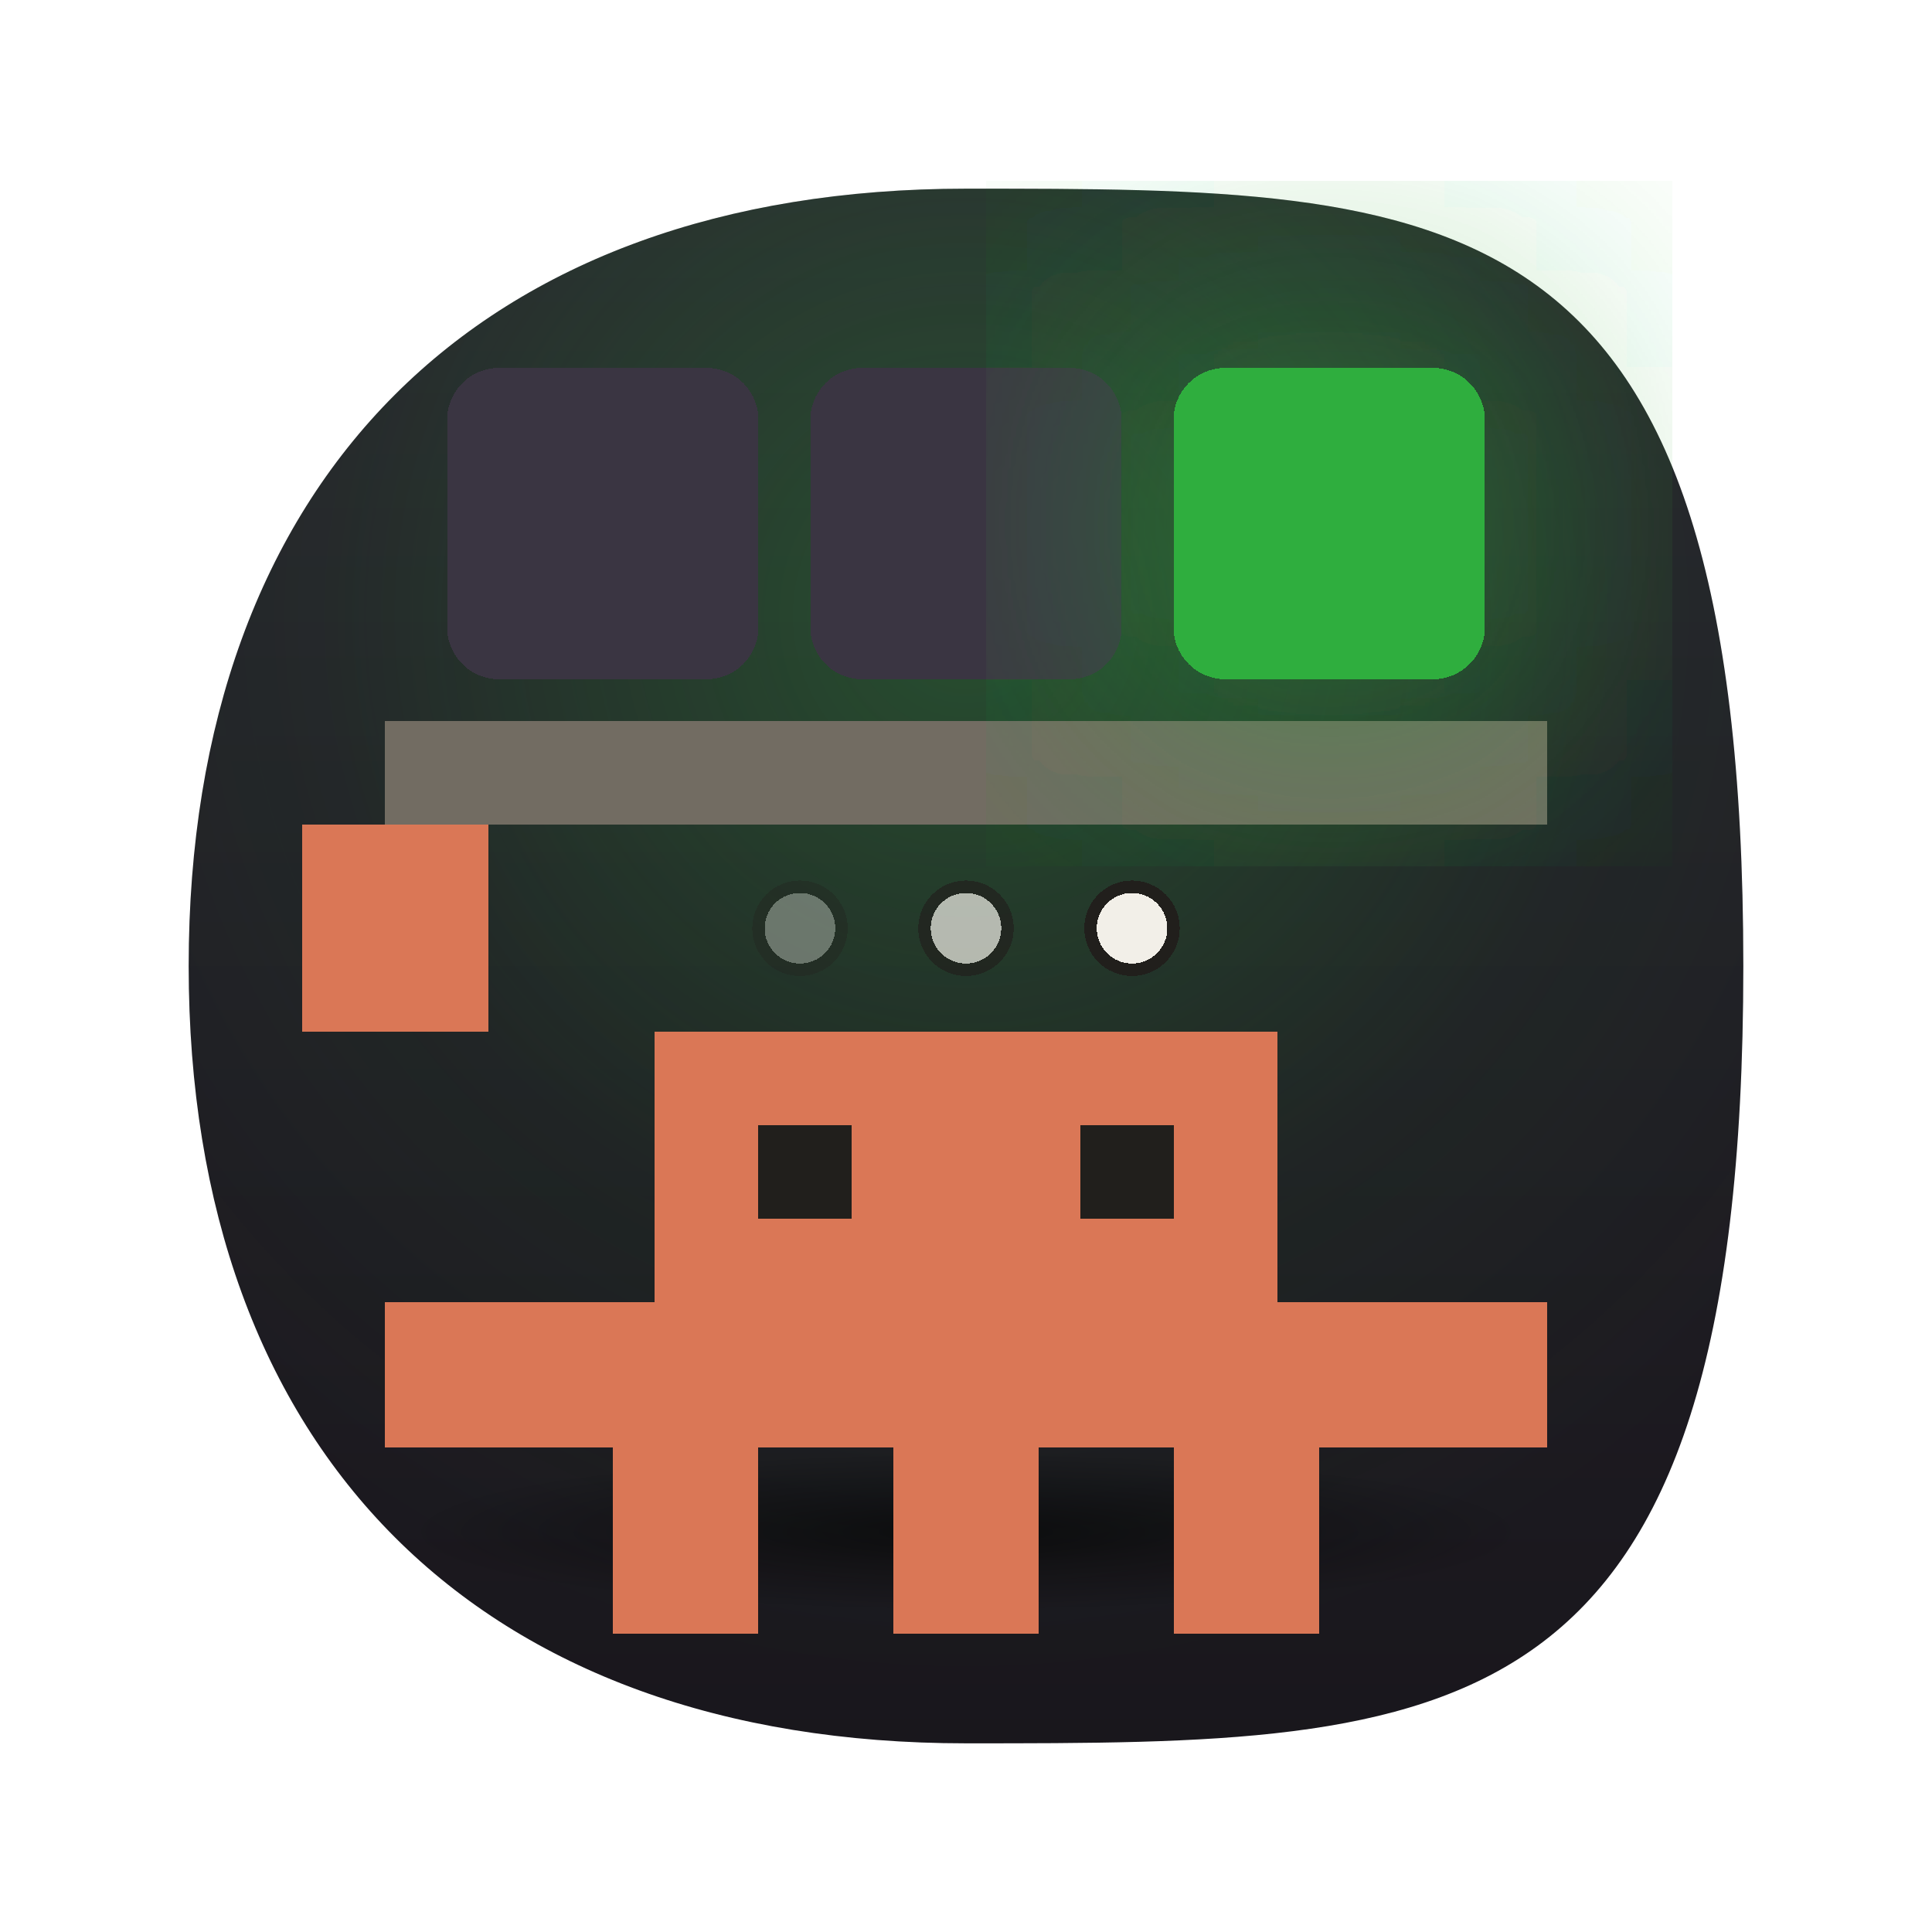
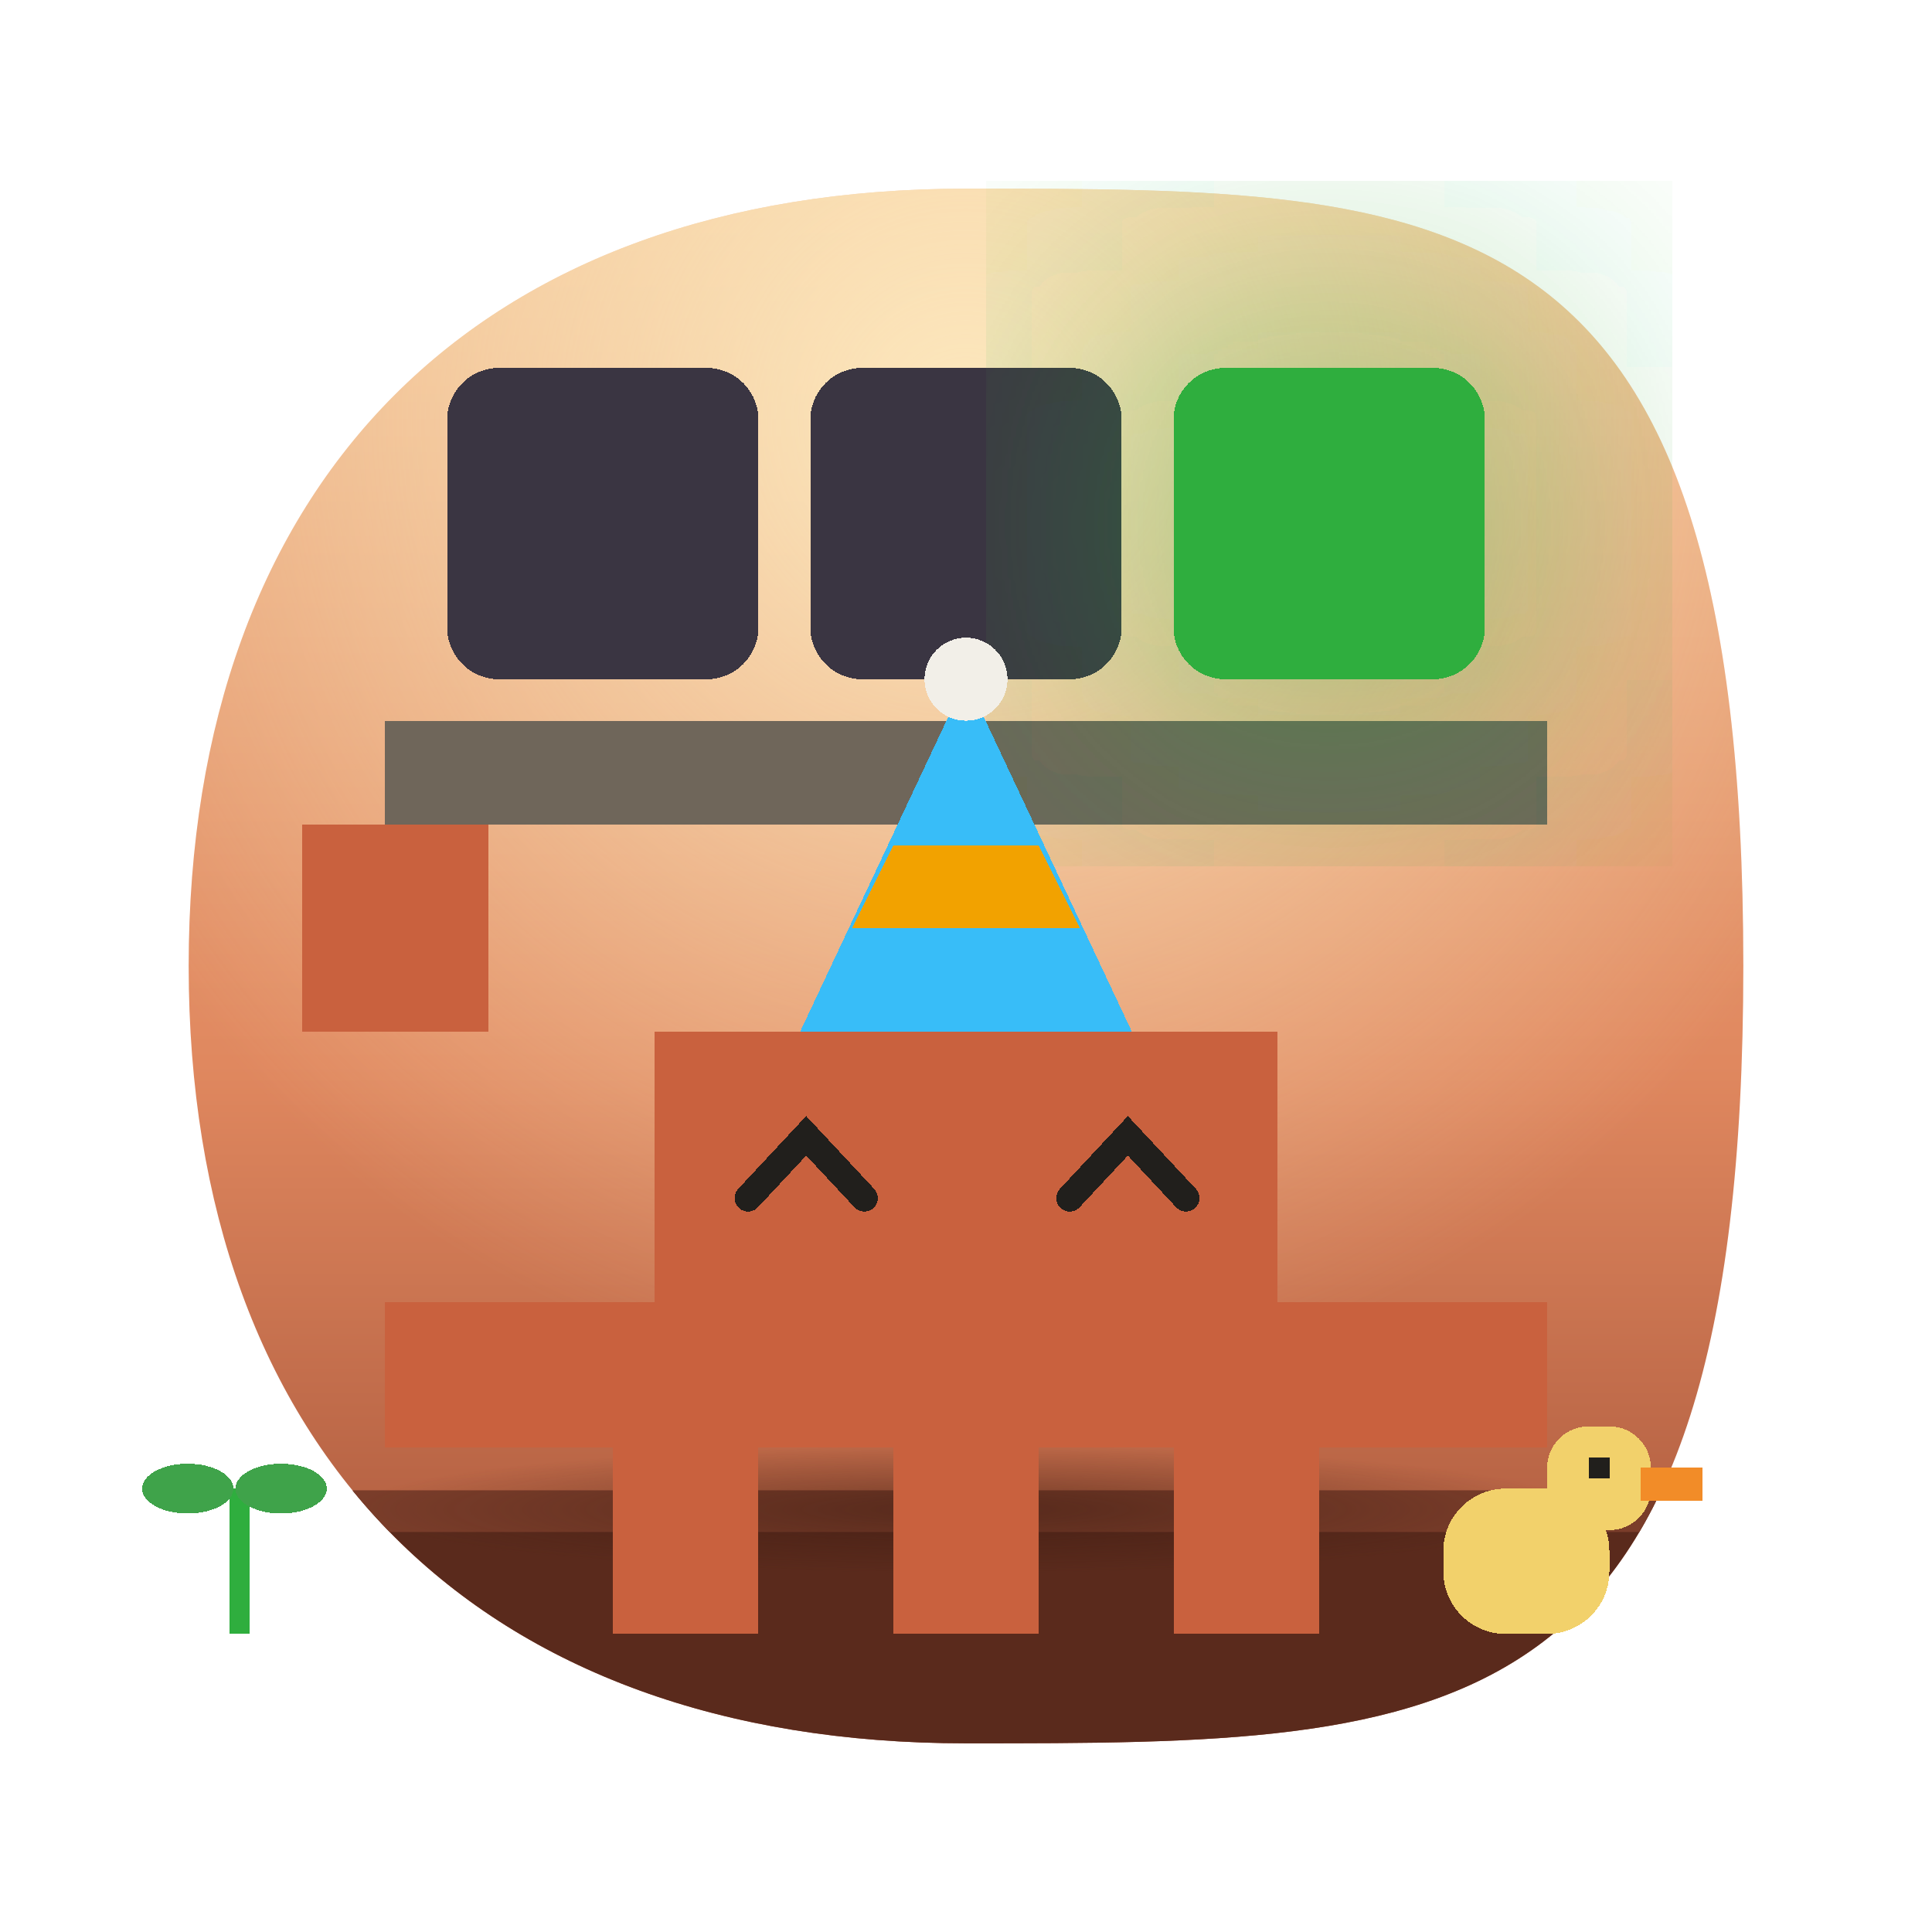
<svg xmlns="http://www.w3.org/2000/svg" viewBox="0 0 1024 1024" width="1024" height="1024">
  <defs>
    <linearGradient id="bg" x1="0" y1="0" x2="0" y2="1">
-       <stop offset="0" stop-color="#2a2630" />
-       <stop offset="1" stop-color="#17151a" />
+       <stop offset="0" stop-color="#f4c89a" />
+       <stop offset="0.55" stop-color="#e0885f" />
+       <stop offset="1" stop-color="#8f3f2a" />
    </linearGradient>
-     <radialGradient id="glow" cx="0.5" cy="0.32" r="0.55">
-       <stop offset="0" stop-color="#2fae3e" stop-opacity="0.32" />
-       <stop offset="0.6" stop-color="#2fae3e" stop-opacity="0.06" />
-       <stop offset="1" stop-color="#2fae3e" stop-opacity="0" />
+     <radialGradient id="sun" cx="0.5" cy="0.22" r="0.5">
+       <stop offset="0" stop-color="#fff2c8" stop-opacity="0.85" />
+       <stop offset="1" stop-color="#fff2c8" stop-opacity="0" />
    </radialGradient>
    <radialGradient id="floor" cx="0.5" cy="0.5" r="0.5">
-       <stop offset="0" stop-color="#000" stop-opacity="0.55" />
-       <stop offset="1" stop-color="#000" stop-opacity="0" />
+       <stop offset="0" stop-color="#3a1a10" stop-opacity="0.55" />
+       <stop offset="1" stop-color="#3a1a10" stop-opacity="0" />
    </radialGradient>
-     <filter id="lampglow" x="-60%" y="-60%" width="220%" height="220%">
-       <feGaussianBlur stdDeviation="14" result="b" />
+     <filter id="glow" x="-60%" y="-60%" width="220%" height="220%">
+       <feGaussianBlur stdDeviation="16" result="b" />
      <feMerge>
        <feMergeNode in="b" />
        <feMergeNode in="SourceGraphic" />
      </feMerge>
    </filter>
    <clipPath id="squircle">
      <path d="M512 100c258 0 412 0 412 412s-154 412-412 412S100 770 100 512 254 100 512 100z" />
    </clipPath>
  </defs>
  <g clip-path="url(#squircle)">
    <rect width="1024" height="1024" fill="url(#bg)" />
-     <rect width="1024" height="1024" fill="url(#glow)" />
-     <ellipse cx="512" cy="812" rx="300" ry="42" fill="url(#floor)" />
+     <rect width="1024" height="1024" fill="url(#sun)" />
+     <rect x="0" y="790" width="1024" height="234" fill="#5a2a1c" />
+     <rect x="0" y="790" width="1024" height="22" fill="#7a3d2a" />
+     <ellipse cx="512" cy="800" rx="330" ry="34" fill="url(#floor)" />
  </g>
  <g transform="translate(160 118) scale(11)" shape-rendering="crispEdges">
-     <rect x="4" y="24" width="56" height="5" fill="#726c62" />
+     <rect x="4" y="24" width="56" height="5" fill="#6f665a" />
    <rect x="7" y="7" width="15" height="15" rx="2.5" fill="#3a3542" />
    <rect x="24.5" y="7" width="15" height="15" rx="2.5" fill="#3a3542" />
-     <rect x="42" y="7" width="15" height="15" rx="2.5" fill="#2fae3e" filter="url(#lampglow)" />
+     <rect x="42" y="7" width="15" height="15" rx="2.5" fill="#2fae3e" filter="url(#glow)" />
    <rect x="42" y="7" width="15" height="15" rx="2.5" fill="#2fae3e" />
-     <rect x="0" y="29" width="9" height="10" fill="#da7756" />
-     <g fill="#da7756">
+     <rect x="0" y="29" width="9" height="10" fill="#c9613e" />
+     <g fill="#c9613e">
      <rect x="17" y="39" width="30" height="13" />
      <rect x="4" y="52" width="56" height="7" />
      <rect x="15" y="59" width="7" height="9" />
      <rect x="28.5" y="59" width="7" height="9" />
      <rect x="42" y="59" width="7" height="9" />
    </g>
-     <rect x="22" y="43.5" width="4.5" height="4.5" fill="#211f1c" />
-     <rect x="37.5" y="43.5" width="4.5" height="4.5" fill="#211f1c" />
-     <circle cx="24" cy="34" r="2" fill="#f2efe8" stroke="#211f1c" stroke-width="0.6" opacity="0.35" />
-     <circle cx="32" cy="34" r="2" fill="#f2efe8" stroke="#211f1c" stroke-width="0.6" opacity="0.7" />
-     <circle cx="40" cy="34" r="2" fill="#f2efe8" stroke="#211f1c" stroke-width="0.6" />
+     <path d="M21.5 47 l2.8 -3 l2.8 3" fill="none" stroke="#211f1c" stroke-width="1.3" stroke-linecap="round" />
+     <path d="M37 47 l2.8 -3 l2.8 3" fill="none" stroke="#211f1c" stroke-width="1.3" stroke-linecap="round" />
+     <polygon points="24,39 40,39 32,22" fill="#38bdf8" />
+     <polygon points="26.5,34 37.5,34 35.5,30 28.5,30" fill="#f2a200" />
+     <circle cx="32" cy="22" r="2" fill="#f2efe8" />
+     <rect x="55" y="61" width="8" height="7" rx="3" fill="#f2d16b" />
+     <rect x="60" y="58" width="5" height="5" rx="2" fill="#f2d16b" />
+     <rect x="64.5" y="60" width="3" height="1.6" fill="#f28c28" />
+     <rect x="62" y="59.5" width="1" height="1" fill="#211f1c" />
+     <rect x="-3.5" y="61" width="1" height="7" fill="#2fae3e" />
+     <ellipse cx="-5.5" cy="61" rx="2.2" ry="1.2" fill="#3fa34a" />
+     <ellipse cx="-1" cy="61" rx="2.2" ry="1.2" fill="#3fa34a" />
  </g>
</svg>
